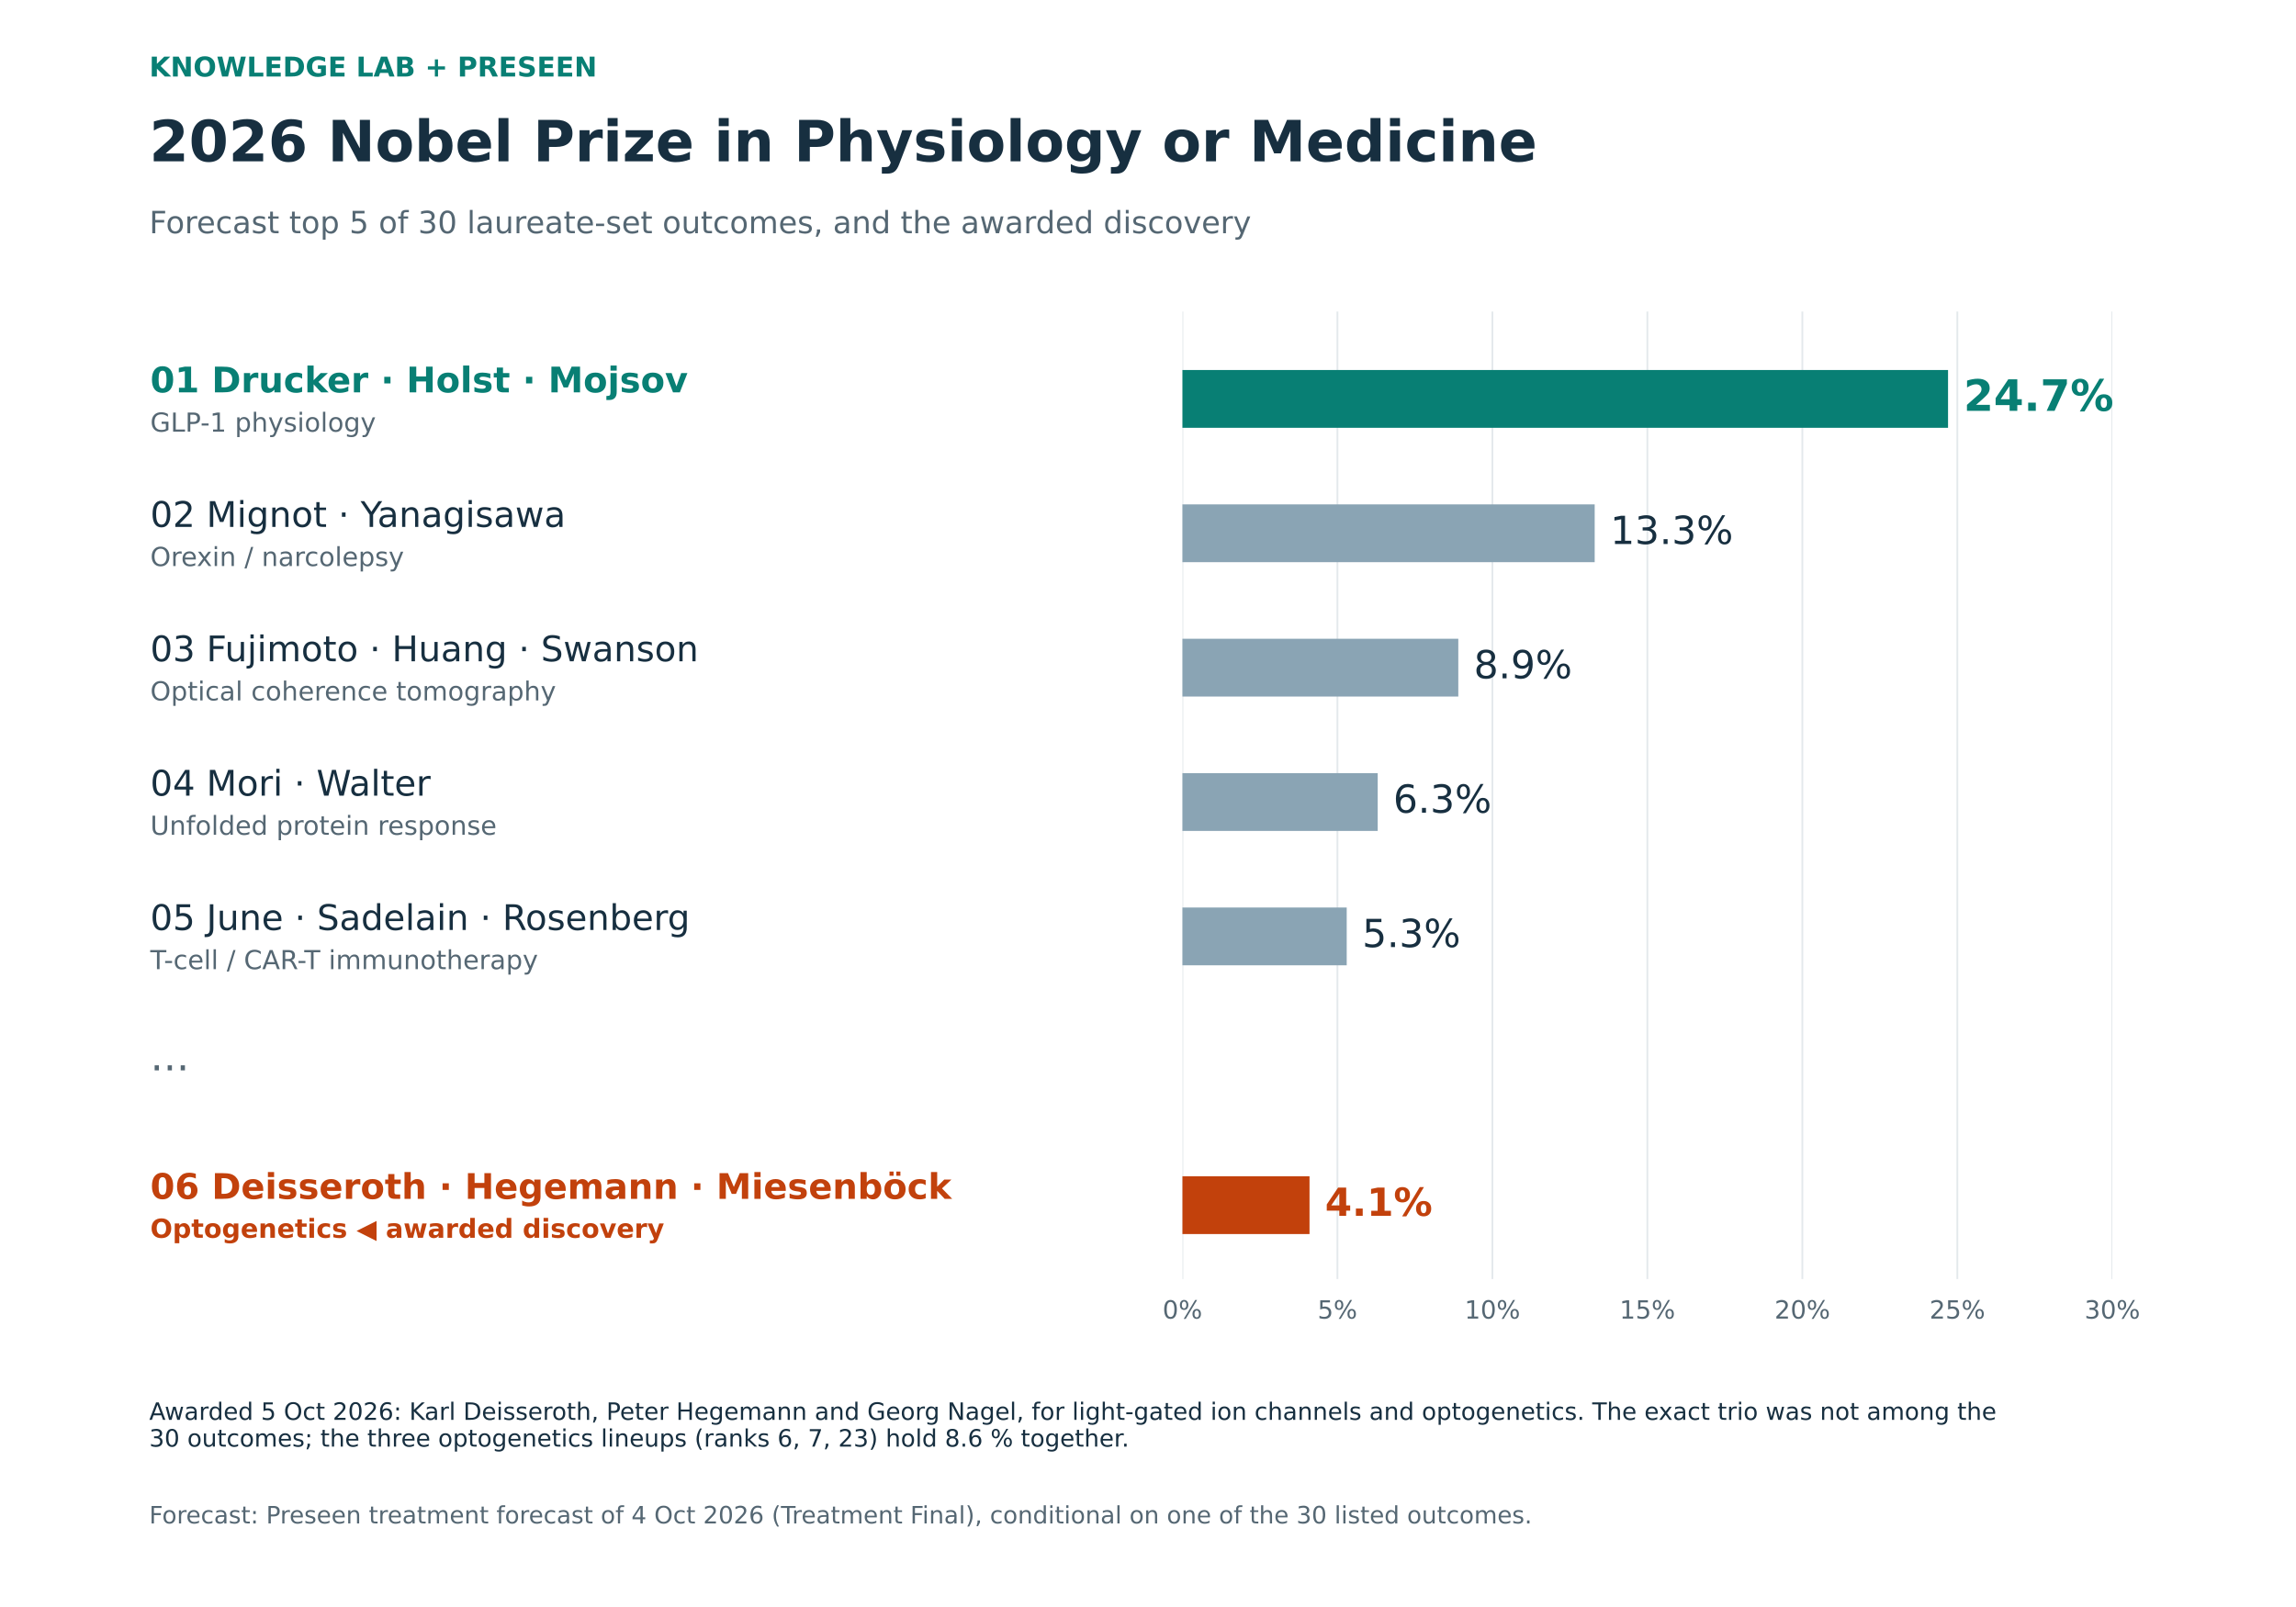
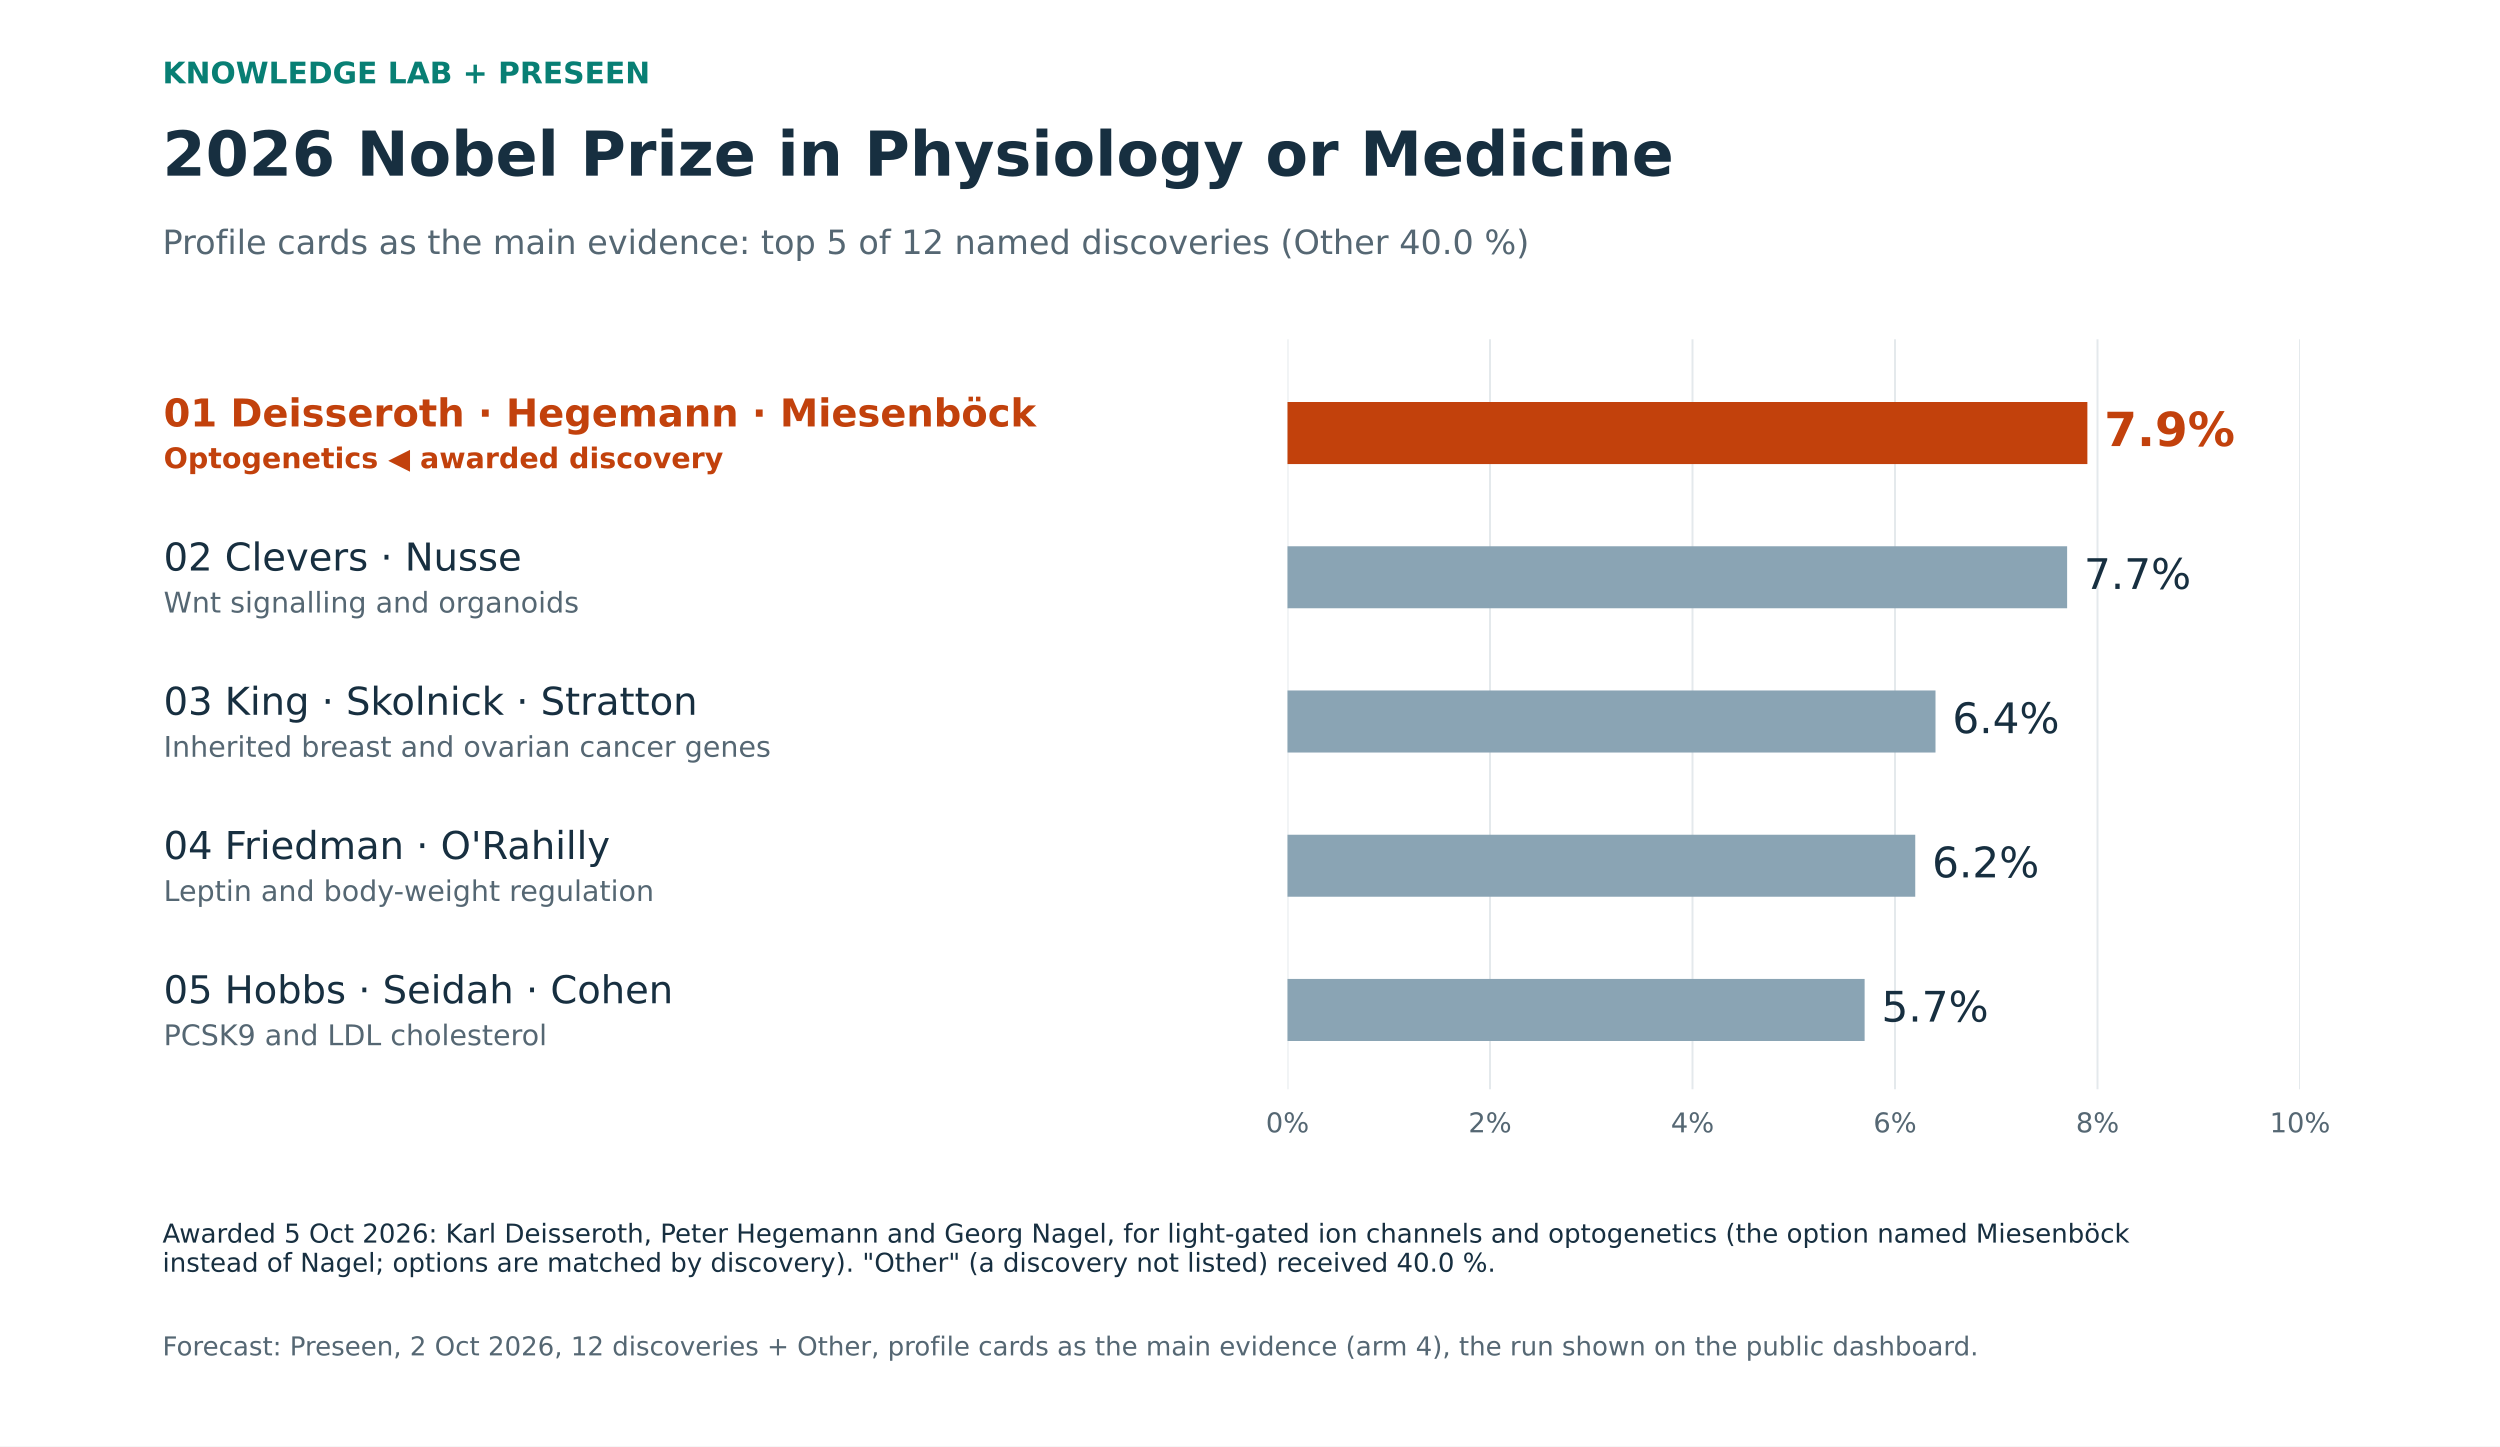
- <svg xmlns="http://www.w3.org/2000/svg" width="1008pt" height="705.6pt" viewBox="0 0 1008 705.6" version="1.1">
+ <svg xmlns="http://www.w3.org/2000/svg" width="1008pt" height="583.2pt" viewBox="0 0 1008 583.2" version="1.1">
  <defs>
    <style type="text/css">*{stroke-linejoin: round; stroke-linecap: butt}</style>
  </defs>
  <g id="figure_1">
    <g id="patch_1">
-       <path d="M 0 705.6  L 1008 705.6  L 1008 0  L 0 0  z " style="fill: #ffffff" />
+       <path d="M 0 583.2  L 1008 583.2  L 1008 0  L 0 0  z " style="fill: #ffffff" />
    </g>
    <g id="axes_1">
      <g id="patch_2">
-         <path d="M 519.12 561.6  L 927.36 561.6  L 927.36 136.8  L 519.12 136.8  z " style="fill: #ffffff" />
+         <path d="M 519.12 439.2  L 927.36 439.2  L 927.36 136.8  L 519.12 136.8  z " style="fill: #ffffff" />
      </g>
      <g id="matplotlib.axis_1">
        <g id="xtick_1">
          <g id="line2d_1">
-             <path d="M 519.12 561.6  L 519.12 136.8  " clip-path="url(#p95beb5e567)" style="fill: none; stroke: #e4e9ec; stroke-width: 0.8; stroke-linecap: square" />
+             <path d="M 519.12 439.2  L 519.12 136.8  " clip-path="url(#p4e8cddeb6a)" style="fill: none; stroke: #e4e9ec; stroke-width: 0.8; stroke-linecap: square" />
          </g>
          <g id="line2d_2" />
          <g id="text_1">
-             <text style="font-size: 11px; font-family: 'DejaVu Sans'; text-anchor: middle; fill: #556773" x="519.12" y="578.958" transform="rotate(-0 519.12 578.9583)">0%</text>
+             <text style="font-size: 11px; font-family: 'DejaVu Sans'; text-anchor: middle; fill: #556773" x="519.12" y="456.558" transform="rotate(-0 519.12 456.5583)">0%</text>
          </g>
        </g>
        <g id="xtick_2">
          <g id="line2d_3">
-             <path d="M 587.16 561.6  L 587.16 136.8  " clip-path="url(#p95beb5e567)" style="fill: none; stroke: #e4e9ec; stroke-width: 0.8; stroke-linecap: square" />
+             <path d="M 600.768 439.2  L 600.768 136.8  " clip-path="url(#p4e8cddeb6a)" style="fill: none; stroke: #e4e9ec; stroke-width: 0.8; stroke-linecap: square" />
          </g>
          <g id="line2d_4" />
          <g id="text_2">
-             <text style="font-size: 11px; font-family: 'DejaVu Sans'; text-anchor: middle; fill: #556773" x="587.16" y="578.958" transform="rotate(-0 587.16 578.9583)">5%</text>
+             <text style="font-size: 11px; font-family: 'DejaVu Sans'; text-anchor: middle; fill: #556773" x="600.768" y="456.558" transform="rotate(-0 600.768 456.5583)">2%</text>
          </g>
        </g>
        <g id="xtick_3">
          <g id="line2d_5">
-             <path d="M 655.2 561.6  L 655.2 136.8  " clip-path="url(#p95beb5e567)" style="fill: none; stroke: #e4e9ec; stroke-width: 0.8; stroke-linecap: square" />
+             <path d="M 682.416 439.2  L 682.416 136.8  " clip-path="url(#p4e8cddeb6a)" style="fill: none; stroke: #e4e9ec; stroke-width: 0.8; stroke-linecap: square" />
          </g>
          <g id="line2d_6" />
          <g id="text_3">
-             <text style="font-size: 11px; font-family: 'DejaVu Sans'; text-anchor: middle; fill: #556773" x="655.2" y="578.958" transform="rotate(-0 655.2 578.9583)">10%</text>
+             <text style="font-size: 11px; font-family: 'DejaVu Sans'; text-anchor: middle; fill: #556773" x="682.416" y="456.558" transform="rotate(-0 682.416 456.5583)">4%</text>
          </g>
        </g>
        <g id="xtick_4">
          <g id="line2d_7">
-             <path d="M 723.24 561.6  L 723.24 136.8  " clip-path="url(#p95beb5e567)" style="fill: none; stroke: #e4e9ec; stroke-width: 0.8; stroke-linecap: square" />
+             <path d="M 764.064 439.2  L 764.064 136.8  " clip-path="url(#p4e8cddeb6a)" style="fill: none; stroke: #e4e9ec; stroke-width: 0.8; stroke-linecap: square" />
          </g>
          <g id="line2d_8" />
          <g id="text_4">
-             <text style="font-size: 11px; font-family: 'DejaVu Sans'; text-anchor: middle; fill: #556773" x="723.24" y="578.958" transform="rotate(-0 723.24 578.9583)">15%</text>
+             <text style="font-size: 11px; font-family: 'DejaVu Sans'; text-anchor: middle; fill: #556773" x="764.064" y="456.558" transform="rotate(-0 764.064 456.5583)">6%</text>
          </g>
        </g>
        <g id="xtick_5">
          <g id="line2d_9">
-             <path d="M 791.28 561.6  L 791.28 136.8  " clip-path="url(#p95beb5e567)" style="fill: none; stroke: #e4e9ec; stroke-width: 0.8; stroke-linecap: square" />
+             <path d="M 845.712 439.2  L 845.712 136.8  " clip-path="url(#p4e8cddeb6a)" style="fill: none; stroke: #e4e9ec; stroke-width: 0.8; stroke-linecap: square" />
          </g>
          <g id="line2d_10" />
          <g id="text_5">
-             <text style="font-size: 11px; font-family: 'DejaVu Sans'; text-anchor: middle; fill: #556773" x="791.28" y="578.958" transform="rotate(-0 791.28 578.9583)">20%</text>
+             <text style="font-size: 11px; font-family: 'DejaVu Sans'; text-anchor: middle; fill: #556773" x="845.712" y="456.558" transform="rotate(-0 845.712 456.5583)">8%</text>
          </g>
        </g>
        <g id="xtick_6">
          <g id="line2d_11">
-             <path d="M 859.32 561.6  L 859.32 136.8  " clip-path="url(#p95beb5e567)" style="fill: none; stroke: #e4e9ec; stroke-width: 0.8; stroke-linecap: square" />
+             <path d="M 927.36 439.2  L 927.36 136.8  " clip-path="url(#p4e8cddeb6a)" style="fill: none; stroke: #e4e9ec; stroke-width: 0.8; stroke-linecap: square" />
          </g>
          <g id="line2d_12" />
          <g id="text_6">
-             <text style="font-size: 11px; font-family: 'DejaVu Sans'; text-anchor: middle; fill: #556773" x="859.32" y="578.958" transform="rotate(-0 859.32 578.9583)">25%</text>
-           </g>
-         </g>
-         <g id="xtick_7">
-           <g id="line2d_13">
-             <path d="M 927.36 561.6  L 927.36 136.8  " clip-path="url(#p95beb5e567)" style="fill: none; stroke: #e4e9ec; stroke-width: 0.8; stroke-linecap: square" />
-           </g>
-           <g id="line2d_14" />
-           <g id="text_7">
-             <text style="font-size: 11px; font-family: 'DejaVu Sans'; text-anchor: middle; fill: #556773" x="927.36" y="578.958" transform="rotate(-0 927.36 578.9583)">30%</text>
+             <text style="font-size: 11px; font-family: 'DejaVu Sans'; text-anchor: middle; fill: #556773" x="927.36" y="456.558" transform="rotate(-0 927.36 456.5583)">10%</text>
          </g>
        </g>
      </g>
      <g id="matplotlib.axis_2" />
      <g id="patch_3">
-         <path d="M 519.12 162.465  L 855.238 162.465  L 855.238 187.835  L 519.12 187.835  z " clip-path="url(#p95beb5e567)" style="fill: #087f74" />
+         <path d="M 519.12 162.097  L 841.63 162.097  L 841.63 187.103  L 519.12 187.103  z " clip-path="url(#p4e8cddeb6a)" style="fill: #c2410c" />
+       </g>
+       <g id="text_7">
+         <text style="font-weight: 700; font-size: 15.5px; font-family: 'DejaVu Sans'; text-anchor: start; fill: #c2410c" x="65.974" y="171.947" transform="rotate(-0 65.9736 171.947)">01  Deisseroth · Hegemann · Miesenböck</text>
      </g>
      <g id="text_8">
-         <text style="font-weight: 700; font-size: 15.5px; font-family: 'DejaVu Sans'; text-anchor: start; fill: #087f74" x="65.974" y="172.286" transform="rotate(-0 65.9736 172.2865)">01  Drucker · Holst · Mojsov</text>
+         <text style="font-weight: 700; font-size: 11.5px; font-family: 'DejaVu Sans'; text-anchor: start; fill: #c2410c" x="65.974" y="188.778" transform="rotate(-0 65.9736 188.7776)">Optogenetics   ◀ awarded discovery</text>
      </g>
      <g id="text_9">
-         <text style="font-size: 11.5px; font-family: 'DejaVu Sans'; text-anchor: start; fill: #556773" x="65.974" y="189.533" transform="rotate(-0 65.9736 189.5333)">GLP-1 physiology</text>
+         <text style="font-weight: 700; font-size: 19px; font-family: 'DejaVu Sans'; text-anchor: start; fill: #c2410c" x="848.434" y="179.843" transform="rotate(-0 848.4336 179.8428)">7.9%</text>
+       </g>
+       <g id="patch_4">
+         <path d="M 519.12 220.251  L 833.465 220.251  L 833.465 245.257  L 519.12 245.257  z " clip-path="url(#p4e8cddeb6a)" style="fill: #8aa4b4" />
      </g>
      <g id="text_10">
-         <text style="font-weight: 700; font-size: 19px; font-family: 'DejaVu Sans'; text-anchor: start; fill: #087f74" x="862.042" y="180.393" transform="rotate(-0 862.0416 180.3928)">24.7%</text>
-       </g>
-       <g id="patch_4">
-         <path d="M 519.12 221.465  L 700.106 221.465  L 700.106 246.835  L 519.12 246.835  z " clip-path="url(#p95beb5e567)" style="fill: #8aa4b4" />
+         <text style="font-size: 15.5px; font-family: 'DejaVu Sans'; text-anchor: start; fill: #172f40" x="65.974" y="230.052" transform="rotate(-0 65.9736 230.0524)">02  Clevers · Nusse</text>
      </g>
      <g id="text_11">
-         <text style="font-size: 15.5px; font-family: 'DejaVu Sans'; text-anchor: start; fill: #172f40" x="65.974" y="231.347" transform="rotate(-0 65.9736 231.347)">02  Mignot · Yanagisawa</text>
+         <text style="font-size: 11.5px; font-family: 'DejaVu Sans'; text-anchor: start; fill: #556773" x="65.974" y="246.976" transform="rotate(-0 65.9736 246.9764)">Wnt signalling and organoids</text>
      </g>
      <g id="text_12">
-         <text style="font-size: 11.5px; font-family: 'DejaVu Sans'; text-anchor: start; fill: #556773" x="65.974" y="248.533" transform="rotate(-0 65.9736 248.5333)">Orexin / narcolepsy</text>
+         <text style="font-size: 17px; font-family: 'DejaVu Sans'; text-anchor: start; fill: #172f40" x="840.269" y="237.445" transform="rotate(-0 840.2688 237.4448)">7.7%</text>
+       </g>
+       <g id="patch_5">
+         <path d="M 519.12 278.405  L 780.394 278.405  L 780.394 303.411  L 519.12 303.411  z " clip-path="url(#p4e8cddeb6a)" style="fill: #8aa4b4" />
      </g>
      <g id="text_13">
-         <text style="font-size: 17px; font-family: 'DejaVu Sans'; text-anchor: start; fill: #172f40" x="706.91" y="238.841" transform="rotate(-0 706.9104 238.8409)">13.3%</text>
-       </g>
-       <g id="patch_5">
-         <path d="M 519.12 280.465  L 640.231 280.465  L 640.231 305.835  L 519.12 305.835  z " clip-path="url(#p95beb5e567)" style="fill: #8aa4b4" />
+         <text style="font-size: 15.5px; font-family: 'DejaVu Sans'; text-anchor: start; fill: #172f40" x="65.974" y="288.206" transform="rotate(-0 65.9736 288.2063)">03  King · Skolnick · Stratton</text>
      </g>
      <g id="text_14">
-         <text style="font-size: 15.5px; font-family: 'DejaVu Sans'; text-anchor: start; fill: #172f40" x="65.974" y="290.347" transform="rotate(-0 65.9736 290.347)">03  Fujimoto · Huang · Swanson</text>
+         <text style="font-size: 11.5px; font-family: 'DejaVu Sans'; text-anchor: start; fill: #556773" x="65.974" y="305.13" transform="rotate(-0 65.9736 305.1302)">Inherited breast and ovarian cancer genes</text>
      </g>
      <g id="text_15">
-         <text style="font-size: 11.5px; font-family: 'DejaVu Sans'; text-anchor: start; fill: #556773" x="65.974" y="307.533" transform="rotate(-0 65.9736 307.5333)">Optical coherence tomography</text>
+         <text style="font-size: 17px; font-family: 'DejaVu Sans'; text-anchor: start; fill: #172f40" x="787.198" y="295.599" transform="rotate(-0 787.1976 295.5986)">6.4%</text>
+       </g>
+       <g id="patch_6">
+         <path d="M 519.12 336.558  L 772.229 336.558  L 772.229 361.565  L 519.12 361.565  z " clip-path="url(#p4e8cddeb6a)" style="fill: #8aa4b4" />
      </g>
      <g id="text_16">
-         <text style="font-size: 17px; font-family: 'DejaVu Sans'; text-anchor: start; fill: #172f40" x="647.035" y="297.841" transform="rotate(-0 647.0352 297.8409)">8.9%</text>
-       </g>
-       <g id="patch_6">
-         <path d="M 519.12 339.465  L 604.85 339.465  L 604.85 364.835  L 519.12 364.835  z " clip-path="url(#p95beb5e567)" style="fill: #8aa4b4" />
+         <text style="font-size: 15.5px; font-family: 'DejaVu Sans'; text-anchor: start; fill: #172f40" x="65.974" y="346.36" transform="rotate(-0 65.9736 346.3601)">04  Friedman · O'Rahilly</text>
      </g>
      <g id="text_17">
-         <text style="font-size: 15.5px; font-family: 'DejaVu Sans'; text-anchor: start; fill: #172f40" x="65.974" y="349.347" transform="rotate(-0 65.9736 349.347)">04  Mori · Walter</text>
+         <text style="font-size: 11.5px; font-family: 'DejaVu Sans'; text-anchor: start; fill: #556773" x="65.974" y="363.284" transform="rotate(-0 65.9736 363.284)">Leptin and body-weight regulation</text>
      </g>
      <g id="text_18">
-         <text style="font-size: 11.5px; font-family: 'DejaVu Sans'; text-anchor: start; fill: #556773" x="65.974" y="366.533" transform="rotate(-0 65.9736 366.5333)">Unfolded protein response</text>
+         <text style="font-size: 17px; font-family: 'DejaVu Sans'; text-anchor: start; fill: #172f40" x="779.033" y="353.752" transform="rotate(-0 779.0328 353.7525)">6.2%</text>
+       </g>
+       <g id="patch_7">
+         <path d="M 519.12 394.712  L 751.817 394.712  L 751.817 419.718  L 519.12 419.718  z " clip-path="url(#p4e8cddeb6a)" style="fill: #8aa4b4" />
      </g>
      <g id="text_19">
-         <text style="font-size: 17px; font-family: 'DejaVu Sans'; text-anchor: start; fill: #172f40" x="611.654" y="356.841" transform="rotate(-0 611.6544 356.8409)">6.3%</text>
-       </g>
-       <g id="patch_7">
-         <path d="M 519.12 398.465  L 591.242 398.465  L 591.242 423.835  L 519.12 423.835  z " clip-path="url(#p95beb5e567)" style="fill: #8aa4b4" />
+         <text style="font-size: 15.5px; font-family: 'DejaVu Sans'; text-anchor: start; fill: #172f40" x="65.974" y="404.514" transform="rotate(-0 65.9736 404.514)">05  Hobbs · Seidah · Cohen</text>
      </g>
      <g id="text_20">
-         <text style="font-size: 15.5px; font-family: 'DejaVu Sans'; text-anchor: start; fill: #172f40" x="65.974" y="408.347" transform="rotate(-0 65.9736 408.347)">05  June · Sadelain · Rosenberg</text>
+         <text style="font-size: 11.5px; font-family: 'DejaVu Sans'; text-anchor: start; fill: #556773" x="65.974" y="421.438" transform="rotate(-0 65.9736 421.4379)">PCSK9 and LDL cholesterol</text>
      </g>
      <g id="text_21">
-         <text style="font-size: 11.5px; font-family: 'DejaVu Sans'; text-anchor: start; fill: #556773" x="65.974" y="425.533" transform="rotate(-0 65.9736 425.5333)">T-cell / CAR-T immunotherapy</text>
-       </g>
-       <g id="text_22">
-         <text style="font-size: 17px; font-family: 'DejaVu Sans'; text-anchor: start; fill: #172f40" x="598.046" y="415.841" transform="rotate(-0 598.0464 415.8409)">5.3%</text>
-       </g>
-       <g id="text_23">
-         <text style="font-size: 18px; font-family: 'DejaVu Sans'; text-anchor: start; fill: #556773" x="65.974" y="475.117" transform="rotate(-0 65.9736 475.1169)">···</text>
-       </g>
-       <g id="patch_8">
-         <path d="M 519.12 516.465  L 574.913 516.465  L 574.913 541.835  L 519.12 541.835  z " clip-path="url(#p95beb5e567)" style="fill: #c2410c" />
-       </g>
-       <g id="text_24">
-         <text style="font-weight: 700; font-size: 15.5px; font-family: 'DejaVu Sans'; text-anchor: start; fill: #c2410c" x="65.974" y="526.395" transform="rotate(-0 65.9736 526.3955)">06  Deisseroth · Hegemann · Miesenböck</text>
-       </g>
-       <g id="text_25">
-         <text style="font-weight: 700; font-size: 11.5px; font-family: 'DejaVu Sans'; text-anchor: start; fill: #c2410c" x="65.974" y="543.488" transform="rotate(-0 65.9736 543.4884)">Optogenetics   ◀ awarded discovery</text>
-       </g>
-       <g id="text_26">
-         <text style="font-weight: 700; font-size: 17px; font-family: 'DejaVu Sans'; text-anchor: start; fill: #c2410c" x="581.717" y="533.841" transform="rotate(-0 581.7168 533.8409)">4.1%</text>
+         <text style="font-size: 17px; font-family: 'DejaVu Sans'; text-anchor: start; fill: #172f40" x="758.621" y="411.906" transform="rotate(-0 758.6208 411.9063)">5.7%</text>
      </g>
    </g>
-     <g id="text_27">
+     <g id="text_22">
      <text style="font-weight: 700; font-size: 12px; font-family: 'DejaVu Sans'; text-anchor: start; fill: #087f74" x="65.52" y="33.598" transform="rotate(-0 65.52 33.59813)">KNOWLEDGE LAB + PRESEEN</text>
    </g>
-     <g id="text_28">
+     <g id="text_23">
      <text style="font-weight: 700; font-size: 25px; font-family: 'DejaVu Sans'; text-anchor: start; fill: #172f40" x="65.52" y="70.836" transform="rotate(-0 65.52 70.83609)">2026 Nobel Prize in Physiology or Medicine</text>
    </g>
-     <g id="text_29">
-       <text style="font-size: 13.5px; font-family: 'DejaVu Sans'; text-anchor: start; fill: #556773" x="65.52" y="102.418" transform="rotate(-0 65.52 102.4179)">Forecast top 5 of 30 laureate-set outcomes, and the awarded discovery</text>
+     <g id="text_24">
+       <text style="font-size: 13.5px; font-family: 'DejaVu Sans'; text-anchor: start; fill: #556773" x="65.52" y="102.418" transform="rotate(-0 65.52 102.4179)">Profile cards as the main evidence: top 5 of 12 named discoveries (Other 40.0 %)</text>
    </g>
-     <g id="text_30">
-       <text style="font-size: 10.5px; font-family: 'DejaVu Sans'; fill: #172f40" transform="translate(65.52 623.4185)">Awarded 5 Oct 2026: Karl Deisseroth, Peter Hegemann and Georg Nagel, for light-gated ion channels and optogenetics. The exact trio was not among the</text>
-       <text style="font-size: 10.5px; font-family: 'DejaVu Sans'; fill: #172f40" transform="translate(65.52 635.1762)">30 outcomes; the three optogenetics lineups (ranks 6, 7, 23) hold 8.6 % together.</text>
+     <g id="text_25">
+       <text style="font-size: 10.5px; font-family: 'DejaVu Sans'; fill: #172f40" transform="translate(65.52 501.0185)">Awarded 5 Oct 2026: Karl Deisseroth, Peter Hegemann and Georg Nagel, for light-gated ion channels and optogenetics (the option named Miesenböck</text>
+       <text style="font-size: 10.5px; font-family: 'DejaVu Sans'; fill: #172f40" transform="translate(65.52 512.7762)">instead of Nagel; options are matched by discovery). "Other" (a discovery not listed) received 40.0 %.</text>
    </g>
-     <g id="text_31">
-       <text style="font-size: 10.5px; font-family: 'DejaVu Sans'; text-anchor: start; fill: #556773" x="65.52" y="668.897" transform="rotate(-0 65.52 668.8973)">Forecast: Preseen treatment forecast of 4 Oct 2026 (Treatment Final), conditional on one of the 30 listed outcomes.</text>
+     <g id="text_26">
+       <text style="font-size: 10.5px; font-family: 'DejaVu Sans'; text-anchor: start; fill: #556773" x="65.52" y="546.497" transform="rotate(-0 65.52 546.4973)">Forecast: Preseen, 2 Oct 2026, 12 discoveries + Other, profile cards as the main evidence (arm 4), the run shown on the public dashboard.</text>
    </g>
  </g>
  <defs>
-     <clipPath id="p95beb5e567">
-       <rect x="519.12" y="136.8" width="408.24" height="424.8" />
+     <clipPath id="p4e8cddeb6a">
+       <rect x="519.12" y="136.8" width="408.24" height="302.4" />
    </clipPath>
  </defs>
</svg>
